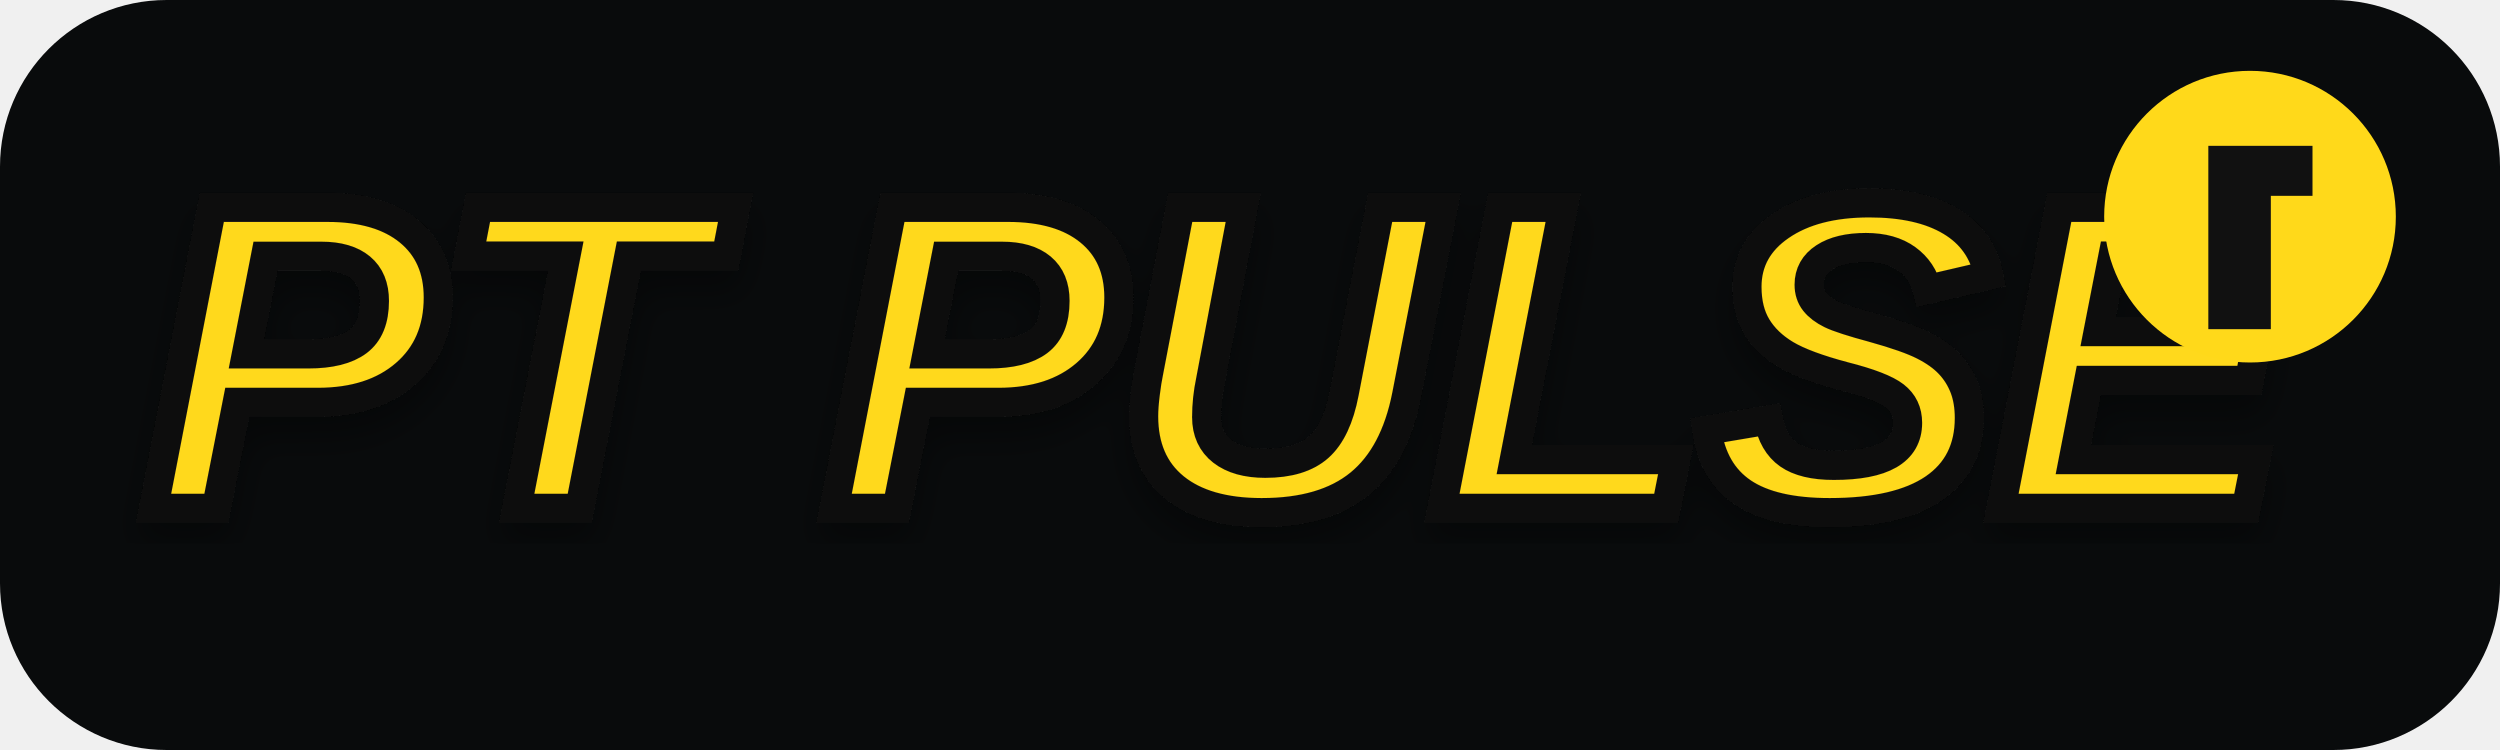
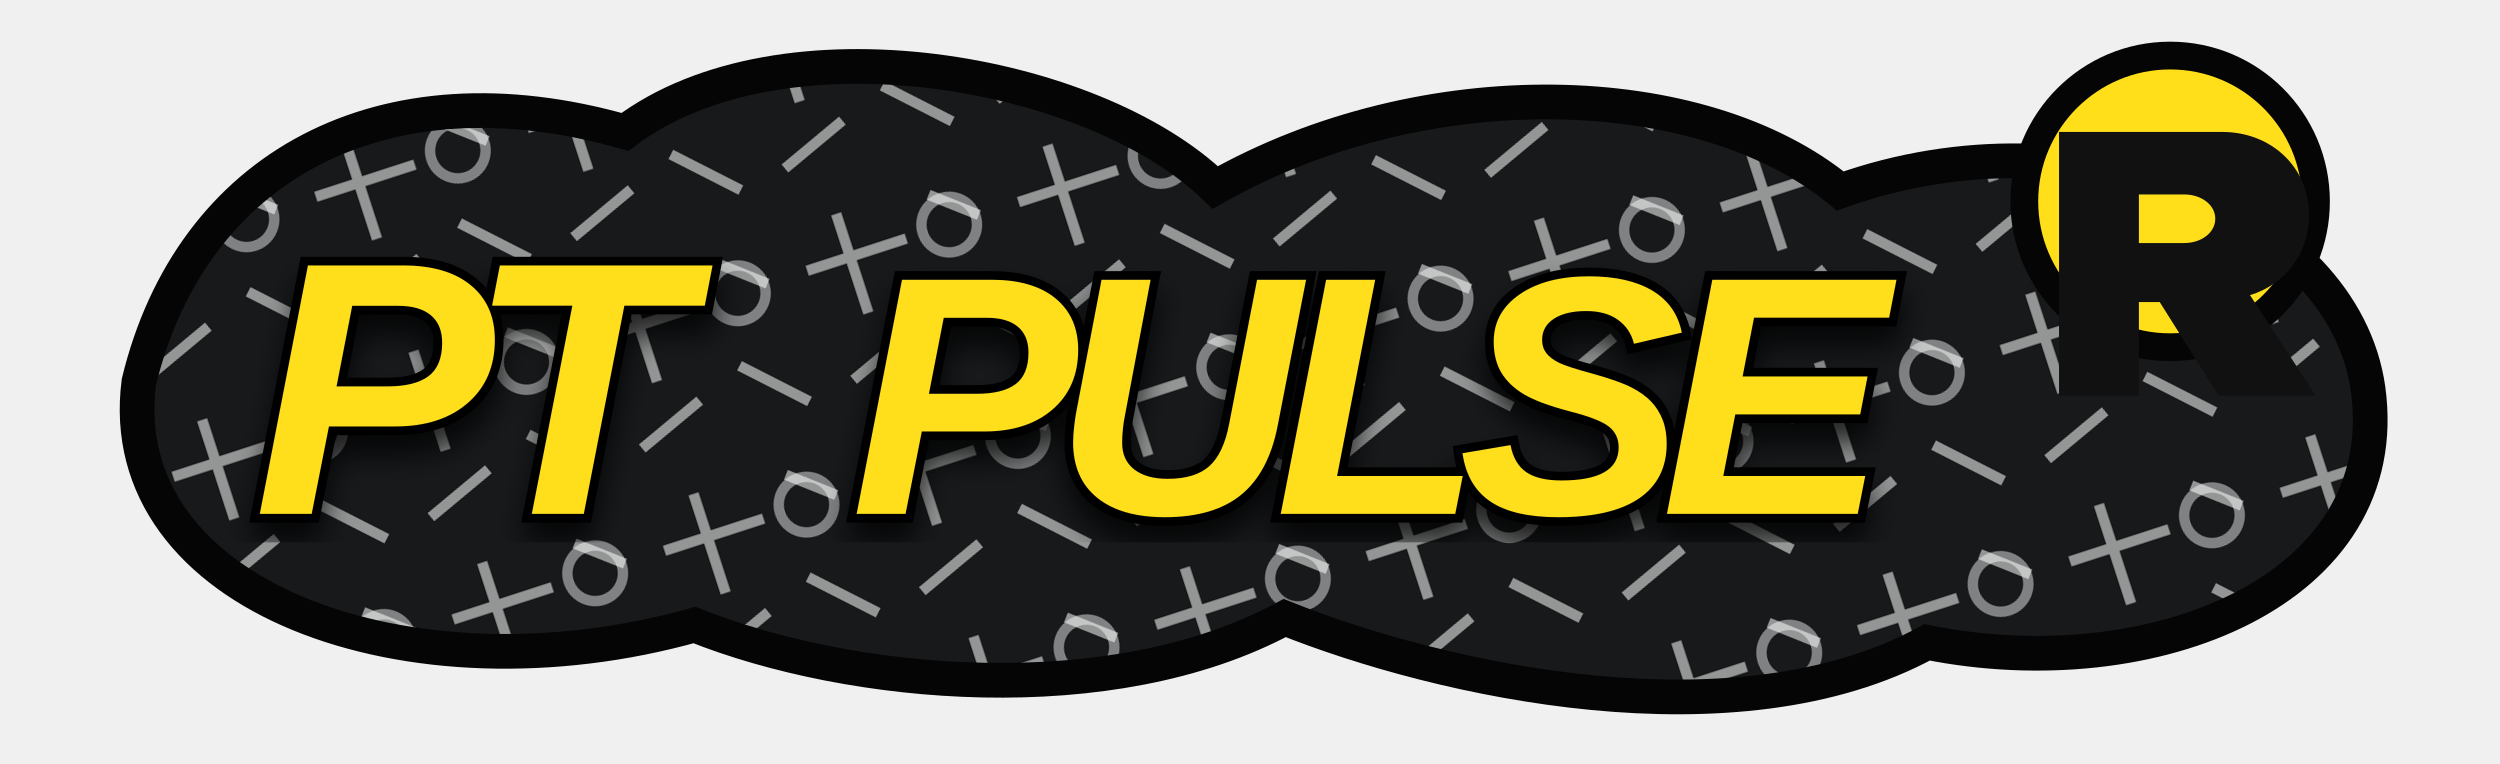
- <svg xmlns="http://www.w3.org/2000/svg" viewBox="0 0 600 180">
+ <svg xmlns="http://www.w3.org/2000/svg" viewBox="0 0 720 220" role="img" aria-label="PT Pulse">
  <defs>
-     <filter id="s">
-       <feDropShadow dx="0" dy="5" stdDeviation="4" flood-opacity=".35" />
+     <pattern id="stickers" width="64" height="64" patternUnits="userSpaceOnUse" patternTransform="rotate(-18)">
+       <rect width="64" height="64" fill="#17191b" />
+       <path d="M5 18h30M18 5v30M42 38l16 16M45 8l12 10M8 52l20-8" stroke="#d7d7d7" stroke-width="3" opacity=".65" />
+       <circle cx="48" cy="18" r="8" fill="none" stroke="#fff" stroke-width="3" opacity=".45" />
+     </pattern>
+     <filter id="shadow">
+       <feDropShadow dx="0" dy="6" stdDeviation="4" flood-color="#000" flood-opacity=".75" />
    </filter>
  </defs>
-   <rect width="600" height="180" rx="40" fill="#090b0c" />
-   <g filter="url(#s)" font-family="Arial Black,Arial,sans-serif" font-style="italic" font-weight="900">
-     <text x="35" y="122" font-size="105" fill="#ffd91a" stroke="#111" stroke-width="7">PT PULSE</text>
+   <path d="M40 110C55 48 110 18 180 38C225 4 315 20 350 54C410 20 490 22 530 55C600 30 675 62 682 112C690 170 620 198 555 185C500 215 415 196 370 178C320 205 245 198 200 180C118 203 32 172 40 110Z" fill="url(#stickers)" stroke="#050505" stroke-width="10" />
+   <g filter="url(#shadow)" fill="#ffdf1a" stroke="#050505" stroke-width="5" paint-order="stroke">
+     <text x="73" y="148" font-family="Arial Black,Arial,sans-serif" font-size="104" font-style="italic" font-weight="900" letter-spacing="-8">PT</text>
+     <text x="245" y="148" font-family="Arial Black,Arial,sans-serif" font-size="98" font-style="italic" font-weight="900" letter-spacing="-7">PULSE</text>
  </g>
-   <circle cx="540" cy="52" r="35" fill="#ffd91a" />
-   <path d="M530 35h25v12h-10v32h-15z" fill="#111" />
+   <circle cx="625" cy="58" r="42" fill="#ffdf1a" stroke="#050505" stroke-width="8" />
+   <path d="M606 38h34c14 0 25 10 25 24 0 11-7 20-17 23l19 29h-28l-17-27h-6v27h-23V38Zm23 18h-13v14h13c5 0 9-3 9-7s-4-7-9-7Z" fill="#111" />
</svg>
